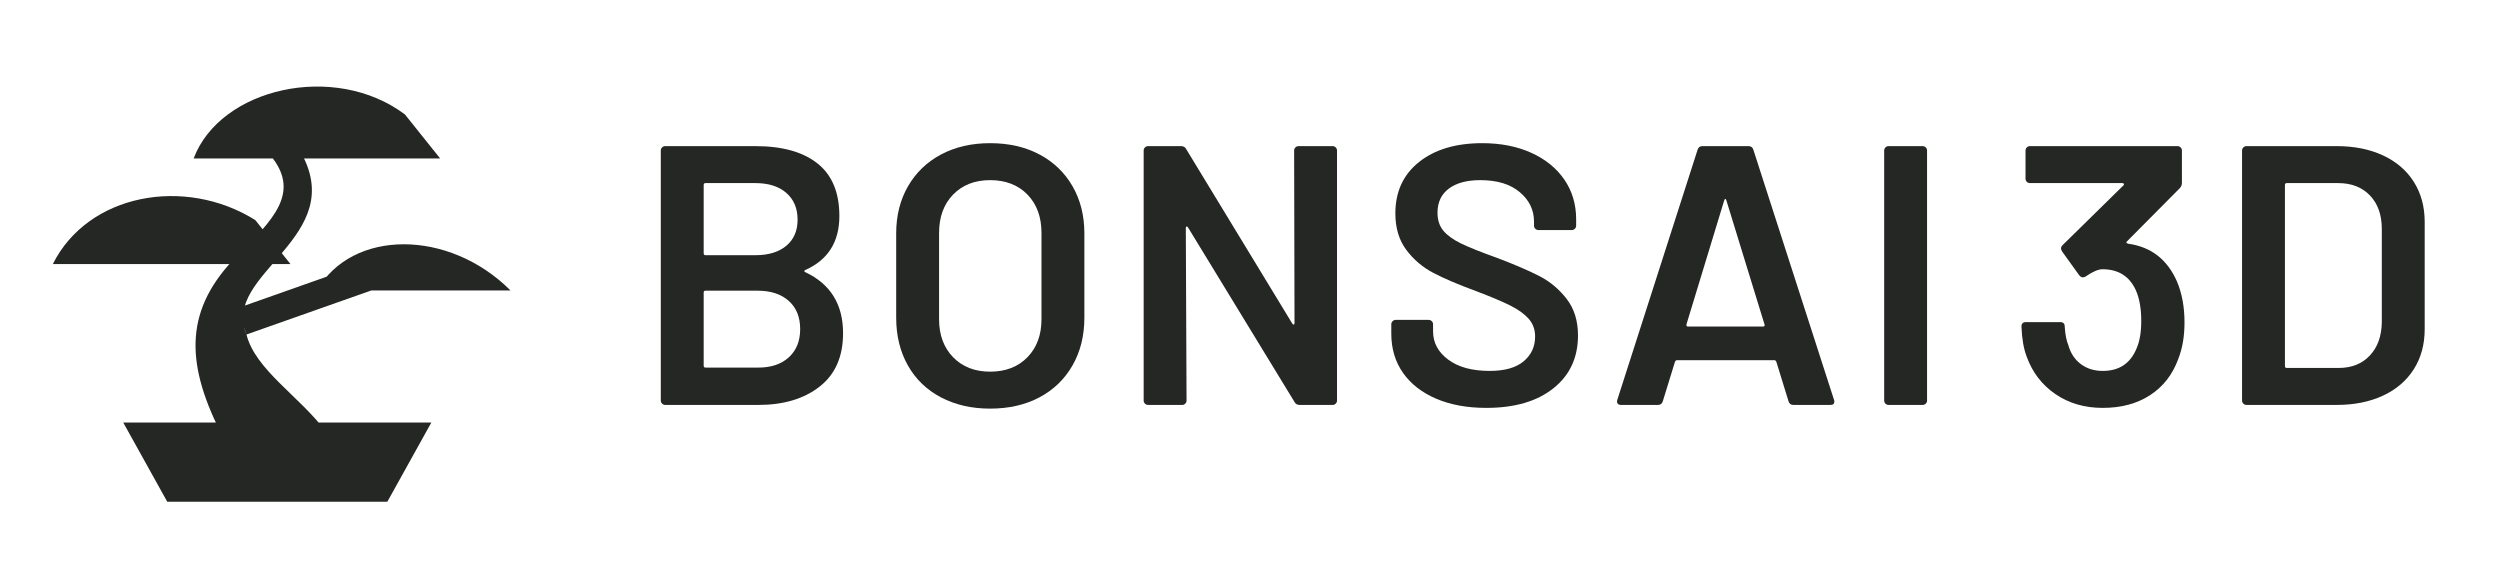
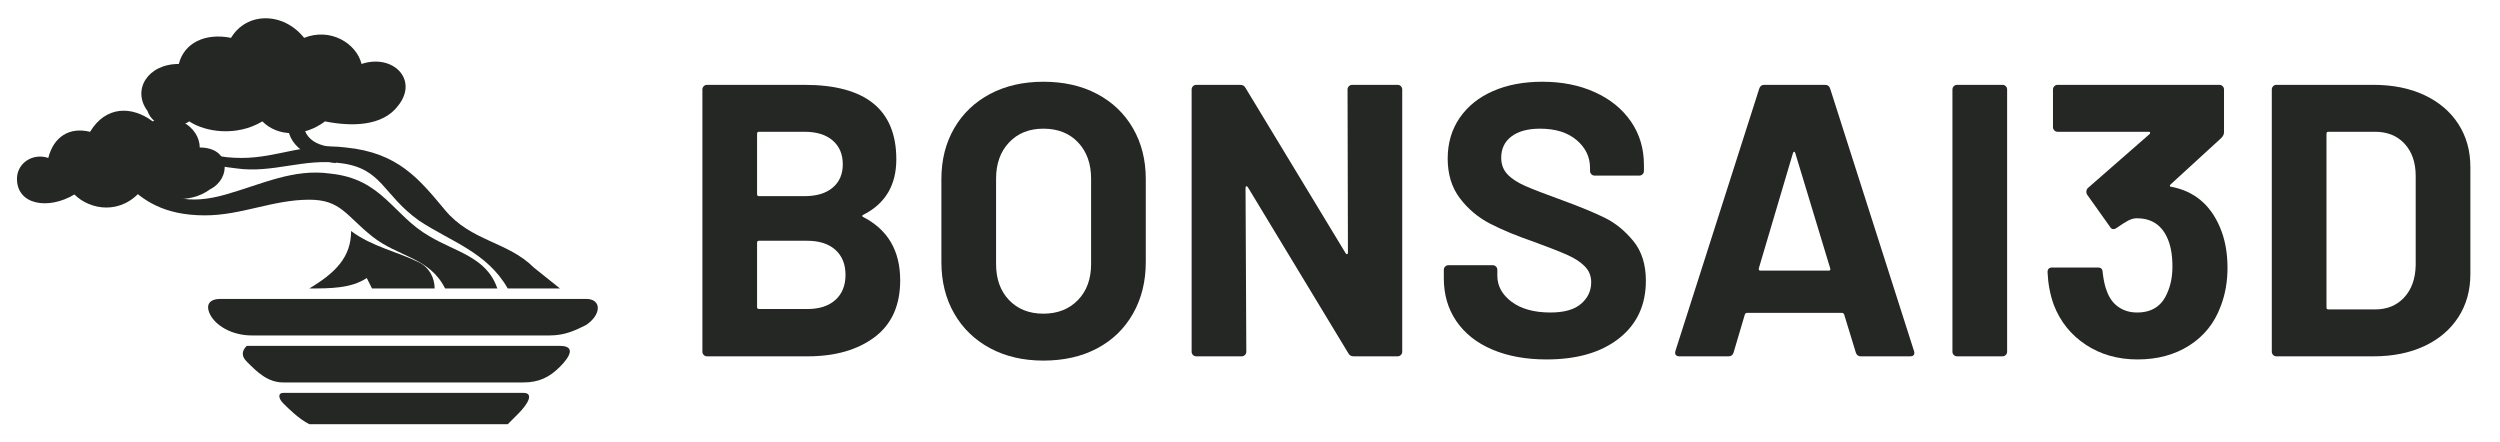
- <svg xmlns="http://www.w3.org/2000/svg" viewBox="0 0 284 64" role="img" aria-label="BONSAI3D">
-   <path fill="#252724" d="M22 18C25 10 38 7 46 13L50 18Z M6 30C10 22 21 20 29 25L33 30Z M36 33C40 26 51 26 58 33Z M34 17C40 27 25 31 28 38C29 42 34 45 37 49H25C21 41 21 35 27 29C31 25 34 22 31 18Z M27 35L44 29L45 32L28 38Z M14 48H49L44 57H19Z" />
-   <path fill="#252724" transform="translate(72.000 46) scale(0.042 -0.042)" d="M464 359Q566 311 566 194Q566 99 502.5 49.5Q439 0 337 0H85Q80 0 76.5 3.5Q73 7 73 12V688Q73 693 76.5 696.5Q80 700 85 700H329Q438 700 497.0 653.0Q556 606 556 511Q556 406 464 365Q458 362 464 359ZM189 595V410Q189 405 194 405H329Q382 405 412.5 430.5Q443 456 443 501Q443 547 412.5 573.5Q382 600 329 600H194Q189 600 189 595ZM450 205Q450 254 419.0 281.5Q388 309 335 309H194Q189 309 189 304V106Q189 101 194 101H337Q389 101 419.5 129.0Q450 157 450 205Z" />
-   <path fill="#252724" transform="translate(99.455 46) scale(0.042 -0.042)" d="M56 236V464Q56 536 88.0 591.5Q120 647 177.5 677.5Q235 708 310 708Q386 708 443.5 677.5Q501 647 533.0 591.5Q565 536 565 464V236Q565 163 533.0 107.0Q501 51 443.5 20.5Q386 -10 310 -10Q235 -10 177.0 20.5Q119 51 87.5 107.0Q56 163 56 236ZM449 232V465Q449 530 411.0 569.0Q373 608 310 608Q248 608 210.0 569.0Q172 530 172 465V232Q172 168 210.0 129.0Q248 90 310 90Q373 90 411.0 129.0Q449 168 449 232Z" />
-   <path fill="#252724" transform="translate(126.854 46) scale(0.042 -0.042)" d="M492 700H584Q589 700 592.5 696.5Q596 693 596 688V12Q596 7 592.5 3.5Q589 0 584 0H495Q485 0 481 8L193 480Q191 483 189.0 482.5Q187 482 187 478L189 12Q189 7 185.5 3.5Q182 0 177 0H85Q80 0 76.5 3.5Q73 7 73 12V688Q73 693 76.5 696.5Q80 700 85 700H174Q184 700 188 692L475 220Q477 217 479.0 217.5Q481 218 481 222L480 688Q480 693 483.5 696.5Q487 700 492 700Z" />
-   <path fill="#252724" transform="translate(156.287 46) scale(0.042 -0.042)" d="M42 193V218Q42 223 45.5 226.5Q49 230 54 230H143Q148 230 151.5 226.5Q155 223 155 218V199Q155 153 196.0 122.5Q237 92 308 92Q369 92 400.0 118.0Q431 144 431 185Q431 213 414.0 232.5Q397 252 365.5 268.0Q334 284 271 308Q200 334 156.0 357.0Q112 380 82.5 419.5Q53 459 53 518Q53 606 117.0 657.0Q181 708 288 708Q363 708 420.5 682.0Q478 656 510.0 609.5Q542 563 542 502V485Q542 480 538.5 476.5Q535 473 530 473H440Q435 473 431.5 476.5Q428 480 428 485V496Q428 543 389.5 575.5Q351 608 283 608Q228 608 197.5 585.0Q167 562 167 520Q167 490 183.0 471.0Q199 452 231.0 436.5Q263 421 330 397Q401 370 443.5 348.0Q486 326 516.5 286.5Q547 247 547 188Q547 98 480.5 45.0Q414 -8 299 -8Q221 -8 163.0 17.0Q105 42 73.5 87.0Q42 132 42 193Z" />
-   <path fill="#252724" transform="translate(182.427 46) scale(0.042 -0.042)" d="M494 10 461 117Q459 121 456 121H192Q189 121 187 117L154 10Q151 0 141 0H41Q35 0 32.0 3.5Q29 7 31 14L248 690Q251 700 261 700H386Q396 700 399 690L617 14Q618 12 618 9Q618 0 607 0H507Q497 0 494 10ZM222 212H425Q431 212 429 218L326 553Q325 557 323.0 557.0Q321 557 320 553L218 218Q217 212 222 212Z" />
-   <path fill="#252724" transform="translate(210.976 46) scale(0.042 -0.042)" d="M73 12V688Q73 693 76.5 696.5Q80 700 85 700H177Q182 700 185.5 696.5Q189 693 189 688V12Q189 7 185.5 3.5Q182 0 177 0H85Q80 0 76.5 3.5Q73 7 73 12Z" />
-   <path fill="#252724" transform="translate(228.000 46) scale(0.042 -0.042)" d="M480 223Q480 167 463 124Q440 61 387.0 26.5Q334 -8 259 -8Q185 -8 130.5 29.5Q76 67 53 131Q41 162 39 212Q39 224 51 224H144Q156 224 156 212Q158 180 166 161Q175 129 199.5 110.5Q224 92 259 92Q325 92 350 152Q363 181 363 227Q363 278 348 311Q322 367 258 367Q241 367 212 347Q208 345 205 345Q200 345 195 351L149 415Q146 420 146 423Q146 428 150 432L315 594Q317 596 316.0 598.0Q315 600 312 600H62Q57 600 53.5 603.5Q50 607 50 612V688Q50 693 53.5 696.5Q57 700 62 700H461Q466 700 469.5 696.5Q473 693 473 688V601Q473 592 467 586L324 442Q320 438 328 436Q421 423 460 333Q480 285 480 223Z" />
-   <path fill="#252724" transform="translate(251.631 46) scale(0.042 -0.042)" d="M73 12V688Q73 693 76.5 696.5Q80 700 85 700H329Q400 700 454.0 675.0Q508 650 537.5 603.5Q567 557 567 495V205Q567 143 537.5 96.5Q508 50 454.0 25.0Q400 0 329 0H85Q80 0 76.5 3.5Q73 7 73 12ZM194 100H334Q387 100 418.5 133.5Q450 167 451 223V476Q451 533 419.0 566.5Q387 600 333 600H194Q189 600 189 595V105Q189 100 194 100Z" />
+ <svg xmlns="http://www.w3.org/2000/svg" viewBox="0 0 442 78" role="img" aria-label="BONSAI3D">
+   <g fill="#252724">
+     <g id="groeilijnen" transform="translate(3 3) scale(0.923077)">
+       <g id="groeilijnen-tree">
+         <path d="M25 18C22 14 25 9 31 9C32 5 36 3 41 4C44-1 51-1 55 4C60 2 65 5 66 9C72 7 77 12 73 17C70 21 64 21 59 20C55 23 50 23 47 20C42 23 36 22 33 20C30 22 26 21 25 18Z" />
+         <path d="M0 31C0 28 3 26 6 27C7 23 10 21 14 22C17 17 22 17 26 20C30 18 35 21 35 25C41 25 41 31 37 33C33 36 27 35 24 33C20 38 14 37 11 34C6 37 0 36 0 31Z" />
+         <path d="M32 18C31 24 35 27 43 27C50 27 55 24 63 25C73 26 77 31 82 37C87 43 94 43 99 48L104 52H94C90 45 83 43 77 39C70 34 70 29 62 28C55 27 49 30 42 29C33 28 28 25 29 21Z" />
+         <path d="M23 30C28 35 33 36 40 34C47 32 53 29 60 30C70 31 72 38 79 42C84 45 90 46 92 52H82C79 46 73 46 68 42C63 38 62 35 56 35C49 35 43 38 36 38C28 38 24 35 21 32Z" />
+         <path d="M64 41C68 44 73 45 77 47C79 48 80 50 80 52H68L67 50C64 52 60 52 56 52C61 49 64 46 64 41Z" />
+         <path d="M52 19L55 18C54 23 57 25 62 25L61 28C55 27 51 24 52 19Z" />
+       </g>
+       <g id="three-layer-pot">
+         <path d="M39 54H109C112 54 112 57 109 59C107 60 105 61 102 61H45C41 61 38 59 37 57C36 55 37 54 39 54Z" />
+         <path d="M44 63H104C107 63 106 65 104 67C102 69 100 70 97 70H51C48 70 46 68 44 66C43 65 43 64 44 63Z" />
+         <path d="M51 72H97C99 72 98 74 96 76L94 78H56C54 77 52 75 51 74C50 73 50 72 51 72Z" />
+       </g>
+     </g>
+     <g id="wordmark">
+       <path d="M152.64 38.383Q159.154 41.743 159.154 49.56Q159.154 56.211 154.629 59.606Q150.103 63 142.766 63H125.006Q124.663 63 124.423 62.76Q124.183 62.52 124.183 62.177V15.823Q124.183 15.48 124.423 15.24Q124.663 15 125.006 15H142.217Q158.469 15 158.469 28.166Q158.469 35.023 152.64 37.971Q152.229 38.177 152.64 38.383ZM133.851 23.64V34.337Q133.851 34.68 134.194 34.68H142.217Q145.44 34.68 147.223 33.171Q149.006 31.663 149.006 29.057Q149.006 26.383 147.223 24.84Q145.44 23.297 142.217 23.297H134.194Q133.851 23.297 133.851 23.64ZM149.486 48.6Q149.486 45.789 147.703 44.177Q145.92 42.566 142.697 42.566H134.194Q133.851 42.566 133.851 42.909V54.291Q133.851 54.634 134.194 54.634H142.766Q145.92 54.634 147.703 53.023Q149.486 51.411 149.486 48.6Z" />
+       <path d="M166.437 46.337V31.663Q166.437 26.589 168.7 22.68Q170.963 18.771 175.043 16.611Q179.123 14.451 184.471 14.451Q189.889 14.451 193.969 16.611Q198.049 18.771 200.311 22.68Q202.574 26.589 202.574 31.663V46.337Q202.574 51.48 200.311 55.457Q198.049 59.434 193.969 61.594Q189.889 63.754 184.471 63.754Q179.123 63.754 175.043 61.56Q170.963 59.366 168.7 55.423Q166.437 51.48 166.437 46.337ZM192.906 46.68V31.594Q192.906 27.617 190.609 25.183Q188.311 22.749 184.471 22.749Q180.7 22.749 178.403 25.183Q176.106 27.617 176.106 31.594V46.68Q176.106 50.657 178.403 53.057Q180.7 55.457 184.471 55.457Q188.243 55.457 190.574 53.057Q192.906 50.657 192.906 46.68Z" />
+       <path d="M239.069 15H247.091Q247.434 15 247.674 15.24Q247.914 15.48 247.914 15.823V62.177Q247.914 62.52 247.674 62.76Q247.434 63 247.091 63H239.343Q238.657 63 238.383 62.451L220.623 33.103Q220.486 32.897 220.349 32.931Q220.211 32.966 220.211 33.24L220.349 62.177Q220.349 62.52 220.109 62.76Q219.869 63 219.526 63H211.503Q211.16 63 210.92 62.76Q210.68 62.52 210.68 62.177V15.823Q210.68 15.48 210.92 15.24Q211.16 15 211.503 15H219.251Q219.937 15 220.211 15.549L237.903 44.76Q238.04 44.966 238.177 44.931Q238.314 44.897 238.314 44.623L238.246 15.823Q238.246 15.48 238.486 15.24Q238.726 15 239.069 15Z" />
+       <path d="M255.266 49.217V47.709Q255.266 47.366 255.506 47.126Q255.746 46.886 256.089 46.886H263.906Q264.249 46.886 264.489 47.126Q264.729 47.366 264.729 47.709V48.737Q264.729 51.48 267.266 53.366Q269.803 55.251 274.123 55.251Q277.757 55.251 279.54 53.709Q281.323 52.166 281.323 49.903Q281.323 48.257 280.226 47.126Q279.129 45.994 277.243 45.137Q275.357 44.28 271.243 42.771Q266.649 41.194 263.46 39.549Q260.271 37.903 258.111 35.057Q255.951 32.211 255.951 28.029Q255.951 23.914 258.077 20.829Q260.203 17.743 263.974 16.097Q267.746 14.451 272.683 14.451Q277.894 14.451 281.974 16.303Q286.054 18.154 288.351 21.48Q290.649 24.806 290.649 29.194V30.223Q290.649 30.566 290.409 30.806Q290.169 31.046 289.826 31.046H281.94Q281.597 31.046 281.357 30.806Q281.117 30.566 281.117 30.223V29.674Q281.117 26.794 278.751 24.771Q276.386 22.749 272.271 22.749Q269.049 22.749 267.231 24.12Q265.414 25.491 265.414 27.891Q265.414 29.606 266.477 30.771Q267.54 31.937 269.631 32.863Q271.723 33.789 276.111 35.366Q280.98 37.149 283.757 38.52Q286.534 39.891 288.763 42.6Q290.991 45.309 290.991 49.629Q290.991 56.074 286.26 59.811Q281.529 63.549 273.437 63.549Q267.951 63.549 263.837 61.8Q259.723 60.051 257.494 56.794Q255.266 53.537 255.266 49.217Z" />
+       <path d="M328.103 62.314 326.046 55.594Q325.909 55.32 325.703 55.32H308.834Q308.629 55.32 308.491 55.594L306.503 62.314Q306.297 63 305.611 63H296.903Q296.491 63 296.286 62.76Q296.08 62.52 296.217 62.04L311.029 15.686Q311.234 15 311.92 15H322.686Q323.371 15 323.577 15.686L338.389 62.04Q338.457 62.177 338.457 62.383Q338.457 63 337.703 63H328.994Q328.309 63 328.103 62.314ZM311.234 47.846H323.303Q323.714 47.846 323.577 47.434L317.406 27.069Q317.337 26.794 317.2 26.829Q317.063 26.863 316.994 27.069L310.96 47.434Q310.891 47.846 311.234 47.846Z" />
+       <path d="M345.191 62.177V15.823Q345.191 15.48 345.431 15.24Q345.671 15 346.014 15H354.037Q354.38 15 354.62 15.24Q354.86 15.48 354.86 15.823V62.177Q354.86 62.52 354.62 62.76Q354.38 63 354.037 63H346.014Q345.671 63 345.431 62.76Q345.191 62.52 345.191 62.177Z" />
+       <path d="M393.823 47.366Q393.823 51.069 392.589 54.223Q390.943 58.611 387.069 61.08Q383.194 63.549 377.914 63.549Q372.703 63.549 368.76 60.943Q364.817 58.337 363.103 53.88Q362.143 51.206 362.006 48.12Q362.006 47.297 362.829 47.297H370.92Q371.743 47.297 371.743 48.12Q372.017 50.383 372.497 51.48Q373.114 53.263 374.52 54.257Q375.926 55.251 377.846 55.251Q381.686 55.251 383.126 51.891Q384.086 49.834 384.086 47.091Q384.086 43.869 383.057 41.811Q381.48 38.589 377.777 38.589Q377.023 38.589 376.2 39.034Q375.377 39.48 374.211 40.303Q373.937 40.509 373.663 40.509Q373.251 40.509 373.046 40.097L369 34.406Q368.863 34.2 368.863 33.926Q368.863 33.514 369.137 33.24L380.04 23.709Q380.177 23.571 380.143 23.434Q380.109 23.297 379.903 23.297H363.789Q363.446 23.297 363.206 23.057Q362.966 22.817 362.966 22.474V15.823Q362.966 15.48 363.206 15.24Q363.446 15 363.789 15H392.383Q392.726 15 392.966 15.24Q393.206 15.48 393.206 15.823V23.366Q393.206 23.914 392.726 24.394L383.743 32.623Q383.606 32.76 383.64 32.897Q383.674 33.034 383.949 33.034Q389.914 34.2 392.451 40.097Q393.823 43.251 393.823 47.366Z" />
+       <path d="M401.654 62.177V15.823Q401.654 15.48 401.894 15.24Q402.134 15 402.477 15H419.62Q424.763 15 428.637 16.817Q432.511 18.634 434.637 21.926Q436.763 25.217 436.763 29.537V48.463Q436.763 52.783 434.637 56.074Q432.511 59.366 428.637 61.183Q424.763 63 419.62 63H402.477Q402.134 63 401.894 62.76Q401.654 62.52 401.654 62.177ZM411.666 54.703H419.963Q423.117 54.703 425.071 52.577Q427.026 50.451 427.094 46.886V31.114Q427.094 27.549 425.14 25.423Q423.186 23.297 419.894 23.297H411.666Q411.323 23.297 411.323 23.64V54.36Q411.323 54.703 411.666 54.703Z" />
+     </g>
+   </g>
</svg>
